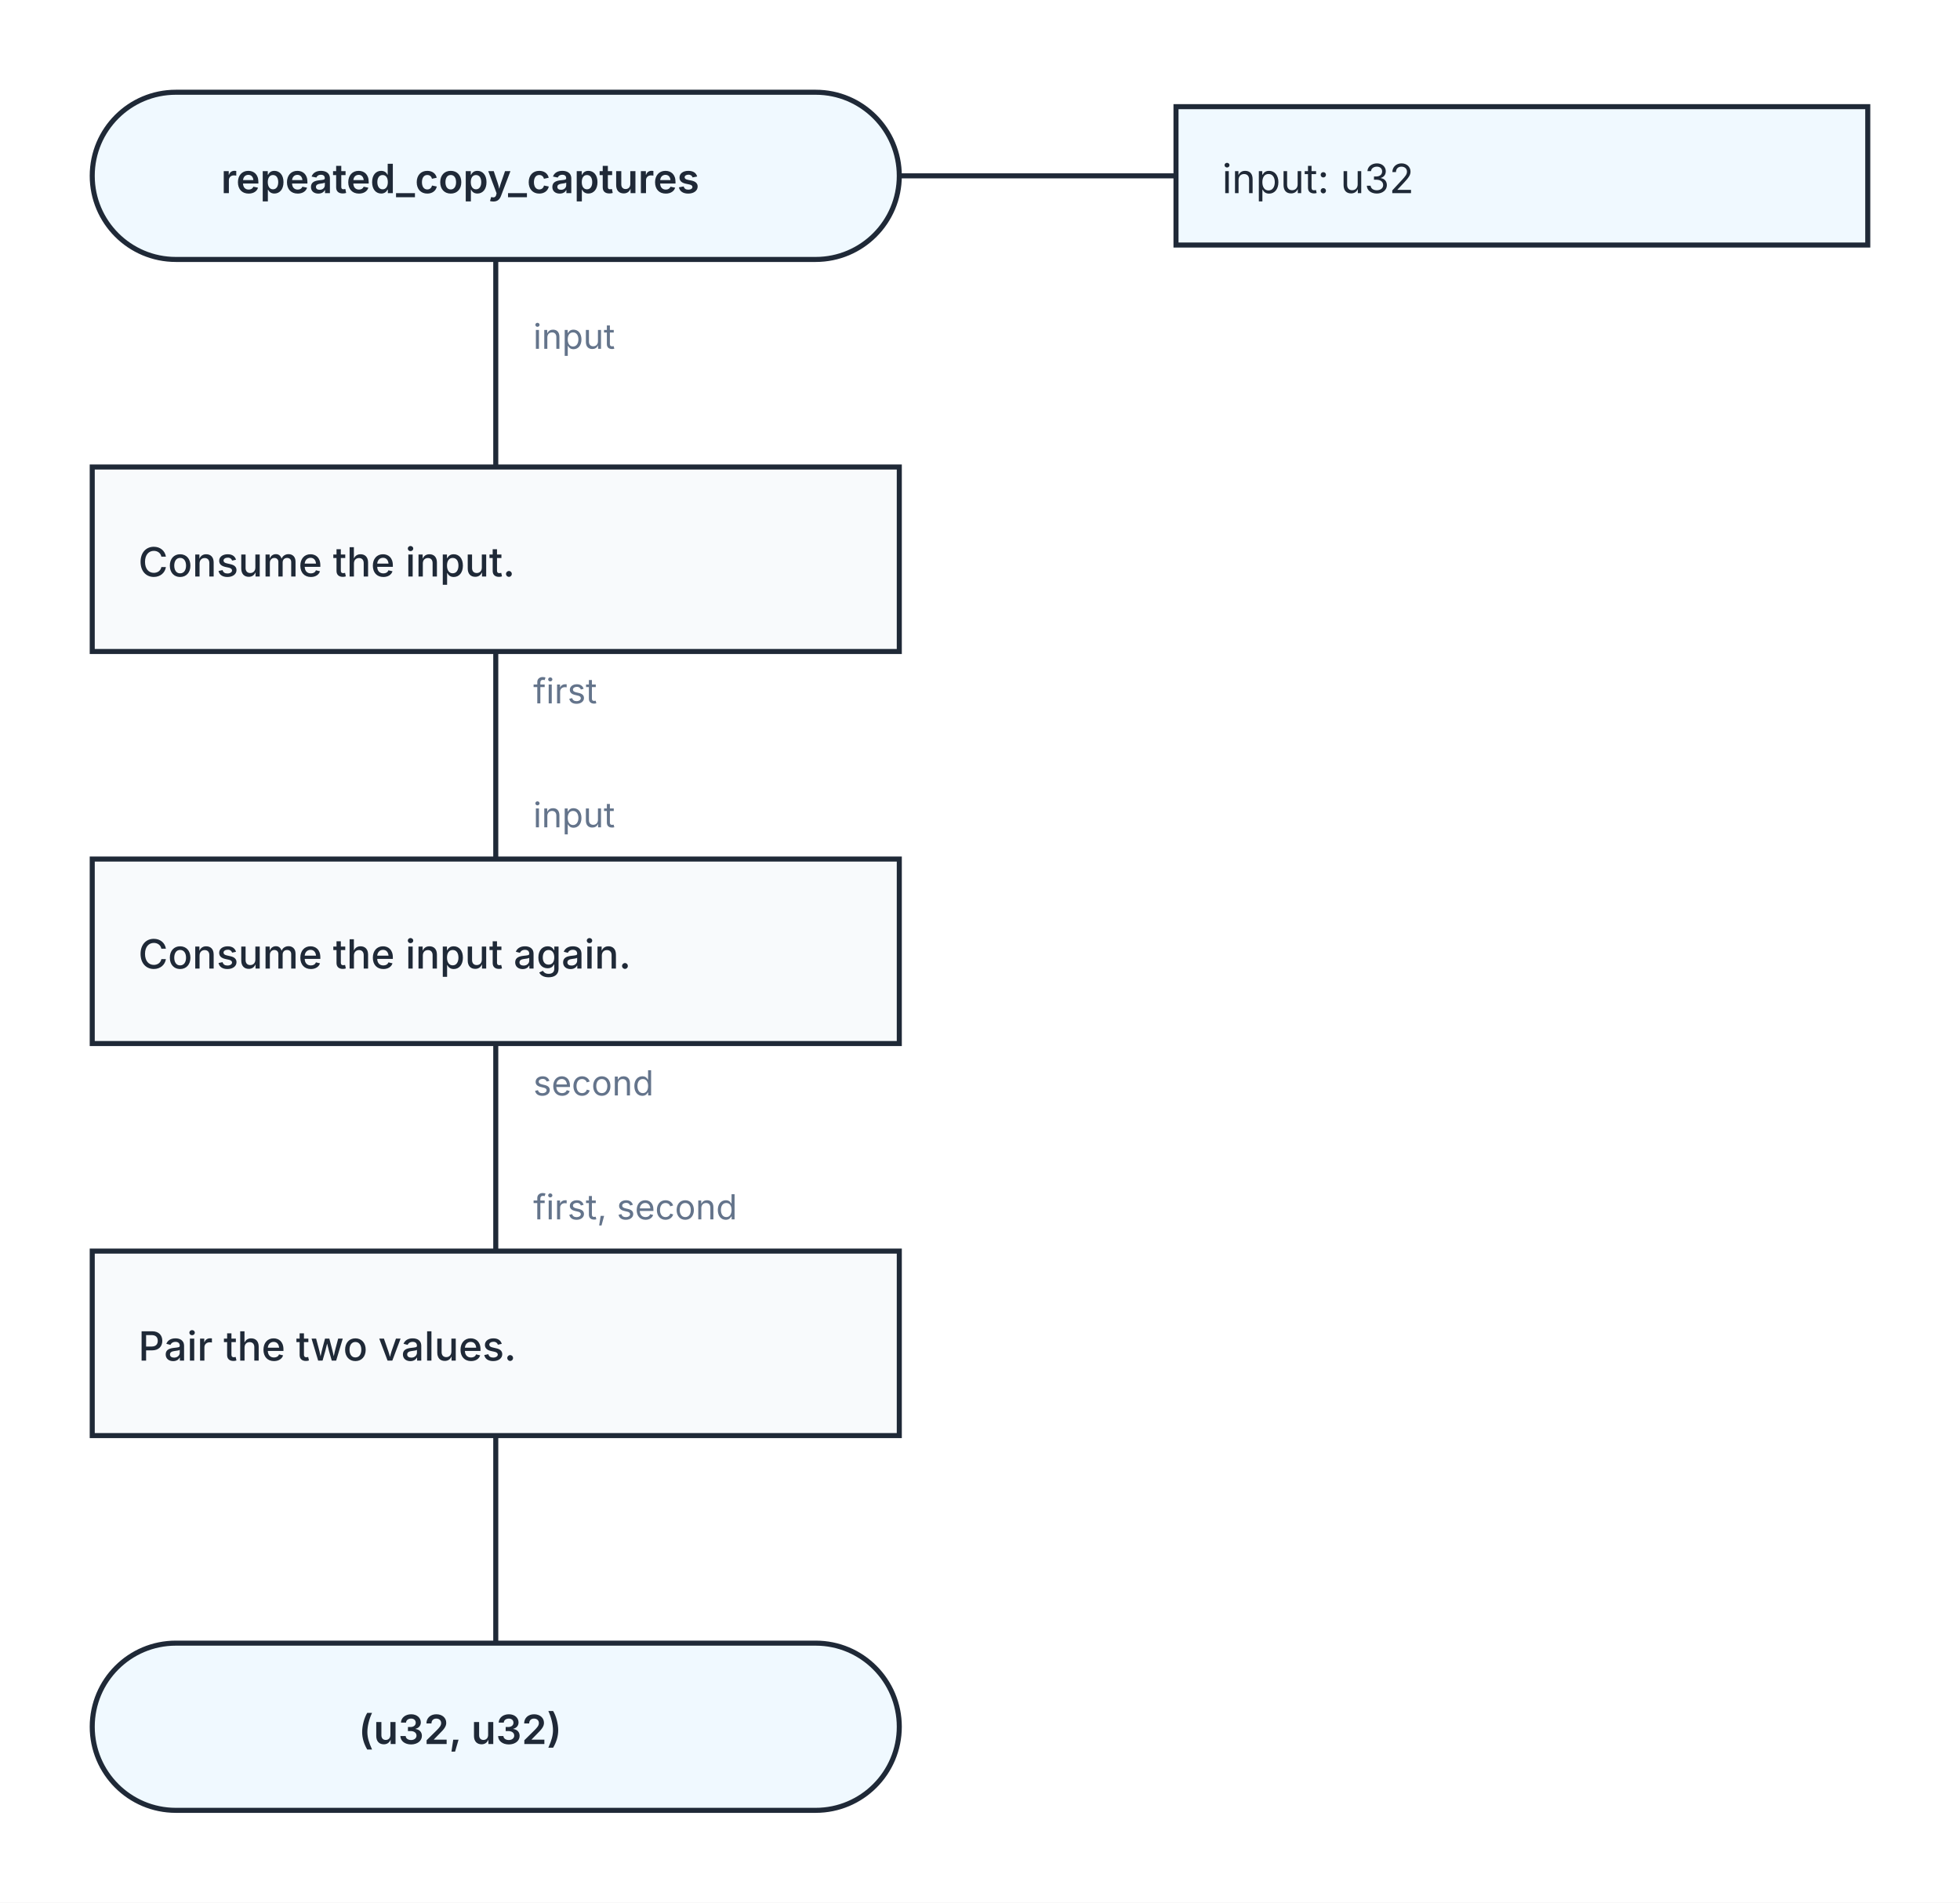
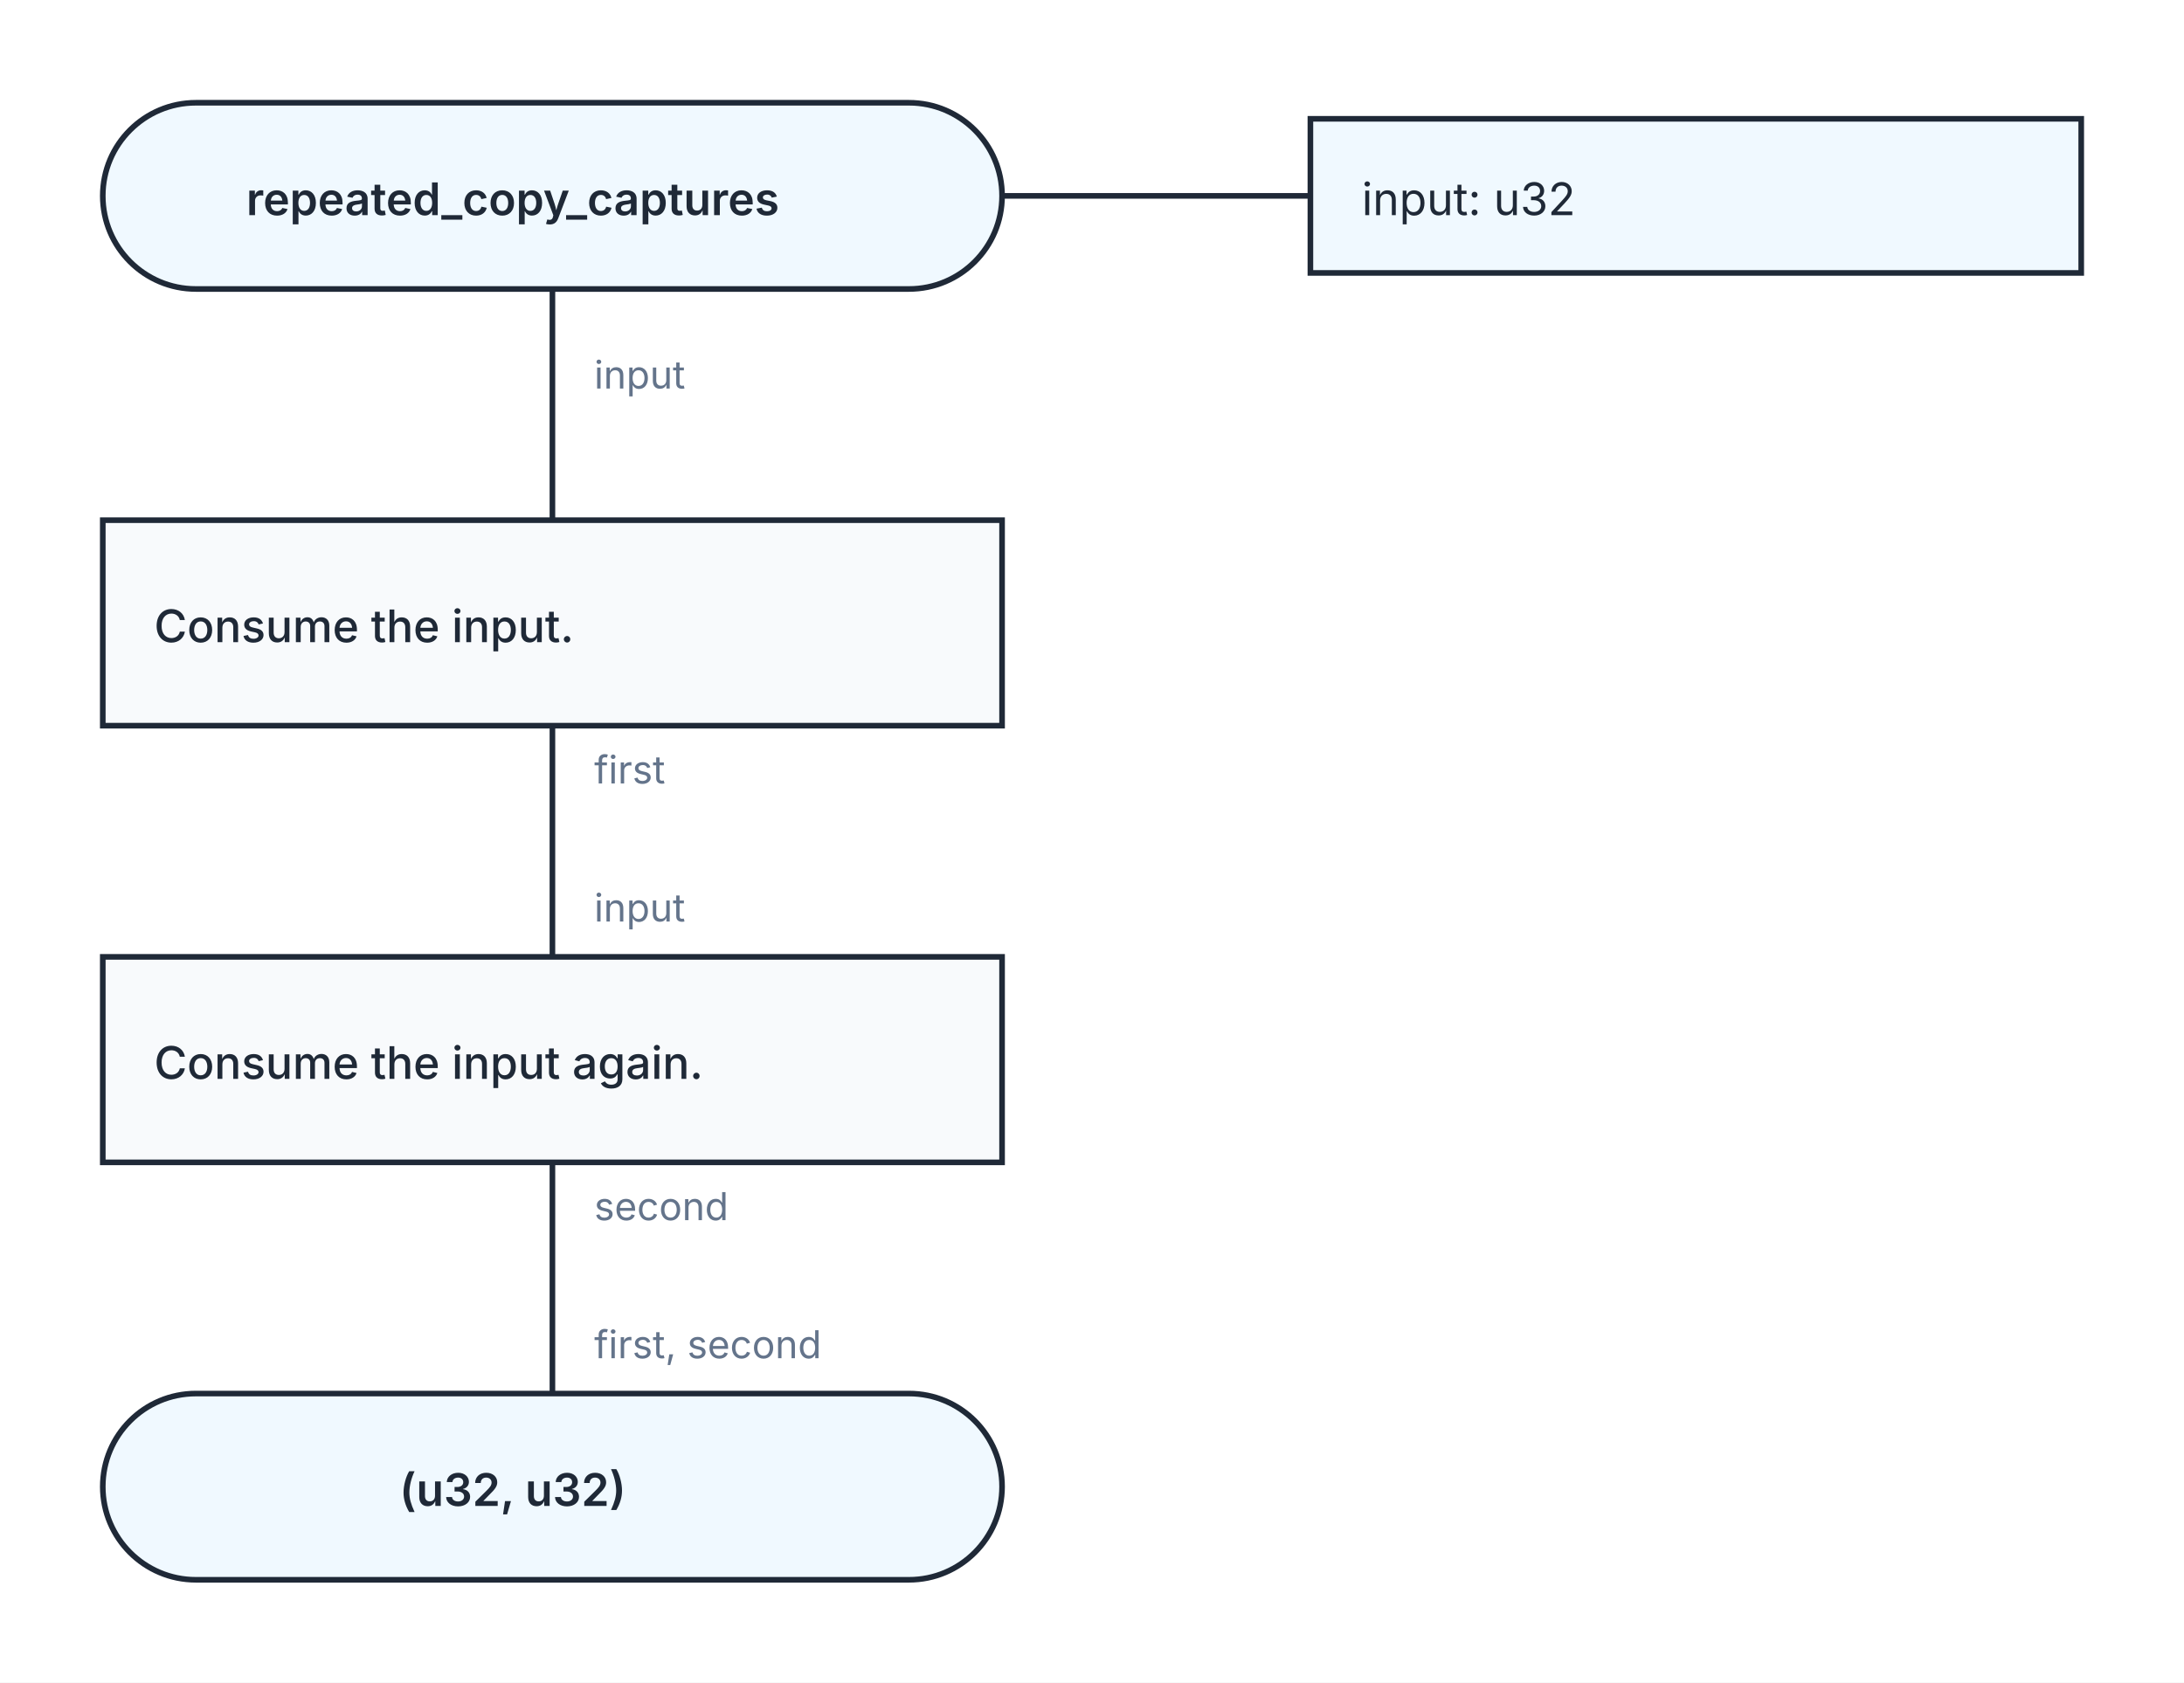
- <svg xmlns="http://www.w3.org/2000/svg" width="680" height="660" viewBox="0 0 680 660" role="img" aria-labelledby="kaalang-title" aria-describedby="kaalang-description">
+ <svg xmlns="http://www.w3.org/2000/svg" width="680" height="524" viewBox="0 0 680 524" role="img" aria-labelledby="kaalang-title" aria-describedby="kaalang-description">
  <defs>
    <style>
      svg { color: #1f2937; font-family: Inter, ui-sans-serif, system-ui, -apple-system, BlinkMacSystemFont, "Segoe UI", sans-serif; text-rendering: optimizeLegibility; }
      .connection { fill: none; stroke: currentColor; stroke-width: 1.75; stroke-linecap: square; stroke-linejoin: round; }
      .connection-label { fill: #64748b; font-size: 12px; font-weight: 400; paint-order: stroke; stroke: #ffffff; stroke-width: 5px; stroke-linejoin: round; text-anchor: start; }
      .branch-label { fill: currentColor; font-weight: 500; }
      .parameter-link { fill: none; stroke: currentColor; stroke-width: 1.75; }
      .node-shape { fill: #ffffff; stroke: currentColor; stroke-width: 1.75; }
      .start .node-shape, .end .node-shape, .parameter-panel .node-shape { fill: #f0f9ff; }
      .action .node-shape { fill: #f8fafc; }
+       .loop .node-shape { fill: #f0fdf4; stroke-width: 2; }
+       .loop-marker { fill: #15803d; font-size: 20px; font-weight: 700; text-anchor: middle; }
      .question .node-shape { fill: #fffbeb; }
      .select .node-shape, .case .node-shape { fill: #f5f3ff; }
      .label { fill: currentColor; font-size: 14px; text-anchor: middle; }
      .start .label, .question .label, .select .label, .case .label, .end .label { font-weight: 600; }
-       .action .label { font-weight: 500; text-anchor: start; }
+       .action .label, .loop .label { font-weight: 500; text-anchor: start; }
      .parameter-panel .label { font-weight: 400; text-anchor: start; }
+       .cycle-boundary { fill: #f0fdf433; stroke: #15803d; stroke-width: 1.5; stroke-dasharray: 7 5; }
+       .cycle-caption { fill: #166534; font-size: 12px; font-weight: 600; paint-order: stroke; stroke: #ffffff; stroke-width: 4px; }
    </style>
  </defs>
  <rect width="100%" height="100%" fill="#ffffff" />
+   <g class="cycle-regions">
+   </g>
  <g class="connections">
-     <path class="connection" d="       M 172 90 L 172 162       M 172 226 L 172 298       M 172 362 L 172 434       M 172 498 L 172 570     " />
+     <path class="connection" d="       M 172 90 L 172 162       M 172 226 L 172 298       M 172 362 L 172 434     " />
    <text class="connection-label" x="185" y="121" xml:space="preserve">
      <tspan x="185" dy="0">input</tspan>
    </text>
    <text class="connection-label" x="185" y="244" xml:space="preserve">
      <tspan x="185" dy="0">first</tspan>
    </text>
    <text class="connection-label" x="185" y="380" xml:space="preserve">
      <tspan x="185" dy="0">second</tspan>
    </text>
    <text class="connection-label" x="185" y="287" xml:space="preserve">
      <tspan x="185" dy="0">input</tspan>
    </text>
    <text class="connection-label" x="185" y="423" xml:space="preserve">
      <tspan x="185" dy="0">first, second</tspan>
    </text>
  </g>
  <g class="nodes">
    <path class="parameter-link" d="M 312 61 L 408 61" />
    <g class="parameter-panel" transform="translate(528 61)">
      <rect class="node-shape" x="-120" y="-24" width="240" height="48" />
      <text class="label" x="-104" y="6" xml:space="preserve">
        <tspan x="-104" dy="0">input: u32</tspan>
      </text>
    </g>
    <g class="node start" transform="translate(172 61)">
      <rect class="node-shape" x="-140" y="-29" width="280" height="58" rx="29" />
      <text class="label" y="6" xml:space="preserve">
        <tspan x="0" dy="0">repeated_copy_captures</tspan>
      </text>
    </g>
    <g class="node action" transform="translate(172 194)">
      <rect class="node-shape" x="-140" y="-32" width="280" height="64" />
      <text class="label" y="6" xml:space="preserve">
        <tspan x="-124" dy="0">Consume the input.</tspan>
      </text>
    </g>
    <g class="node action" transform="translate(172 330)">
      <rect class="node-shape" x="-140" y="-32" width="280" height="64" />
      <text class="label" y="6" xml:space="preserve">
        <tspan x="-124" dy="0">Consume the input again.</tspan>
      </text>
    </g>
-     <g class="node action" transform="translate(172 466)">
-       <rect class="node-shape" x="-140" y="-32" width="280" height="64" />
-       <text class="label" y="6" xml:space="preserve">
-         <tspan x="-124" dy="0">Pair the two values.</tspan>
-       </text>
-     </g>
-     <g class="node end" transform="translate(172 599)">
+     <g class="node end" transform="translate(172 463)">
      <rect class="node-shape" x="-140" y="-29" width="280" height="58" rx="29" />
      <text class="label" y="6" xml:space="preserve">
        <tspan x="0" dy="0">(u32, u32)</tspan>
      </text>
    </g>
  </g>
</svg>
